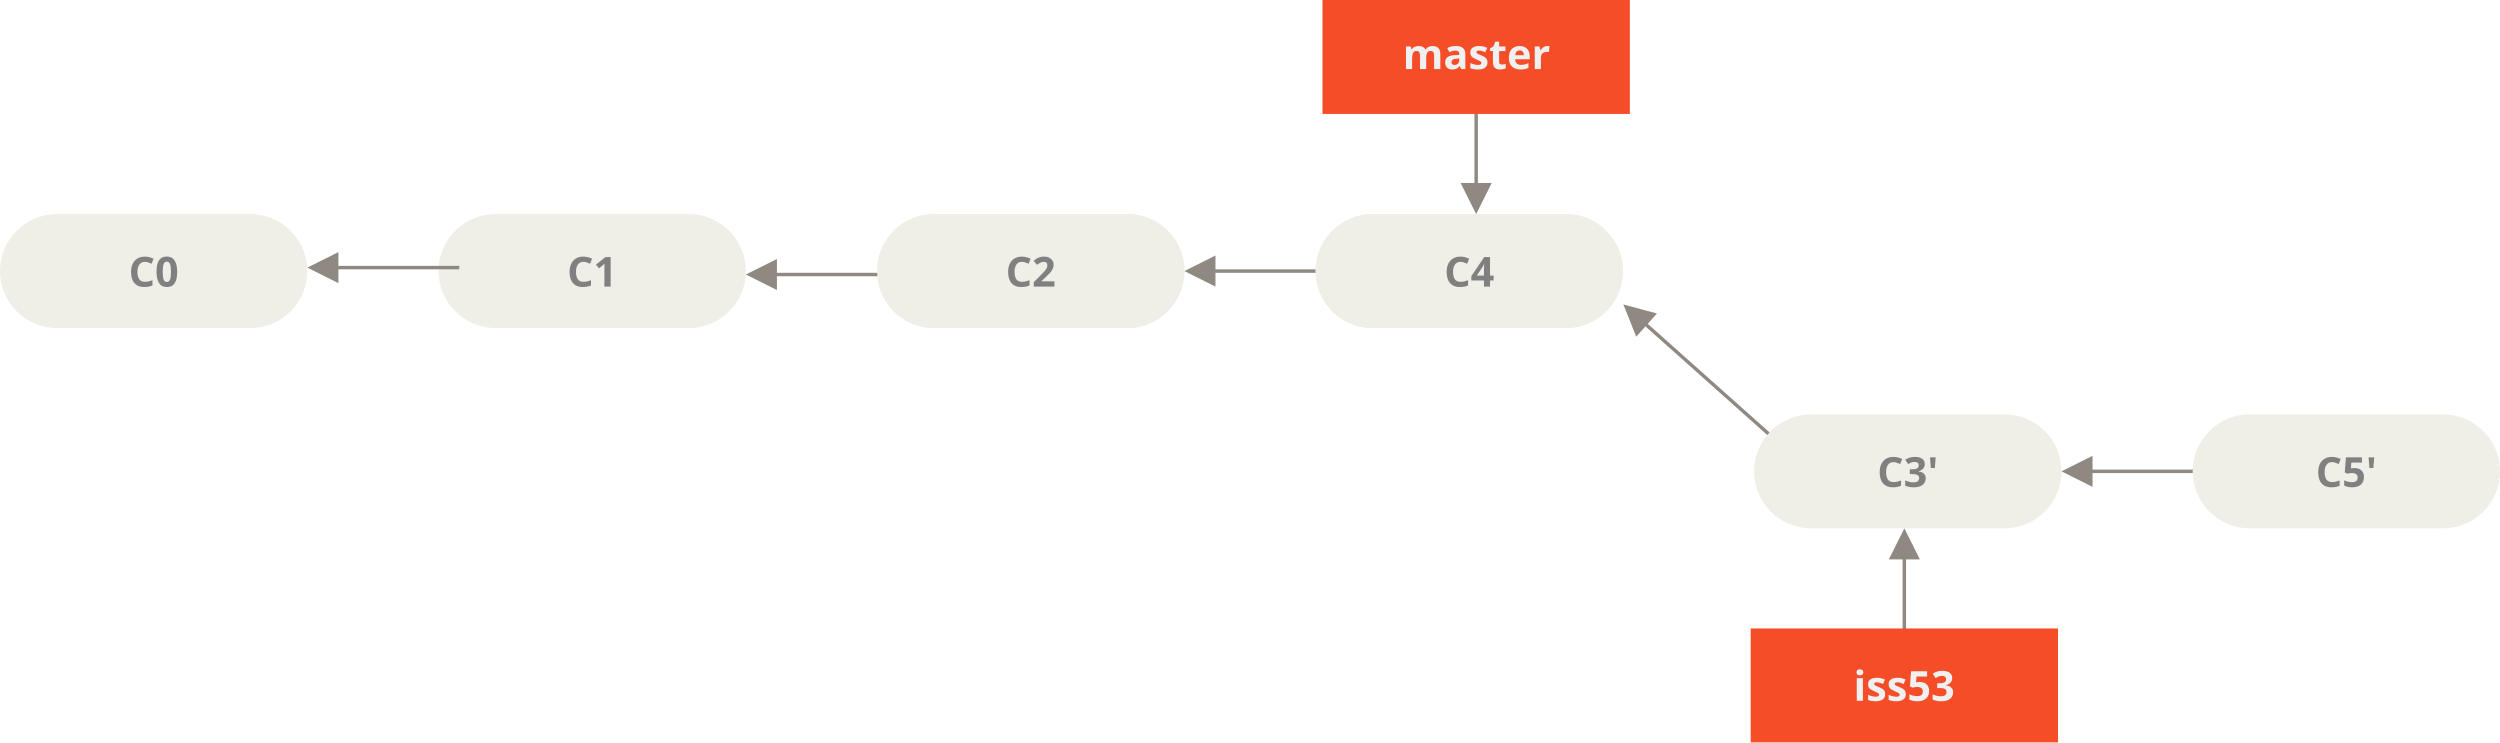
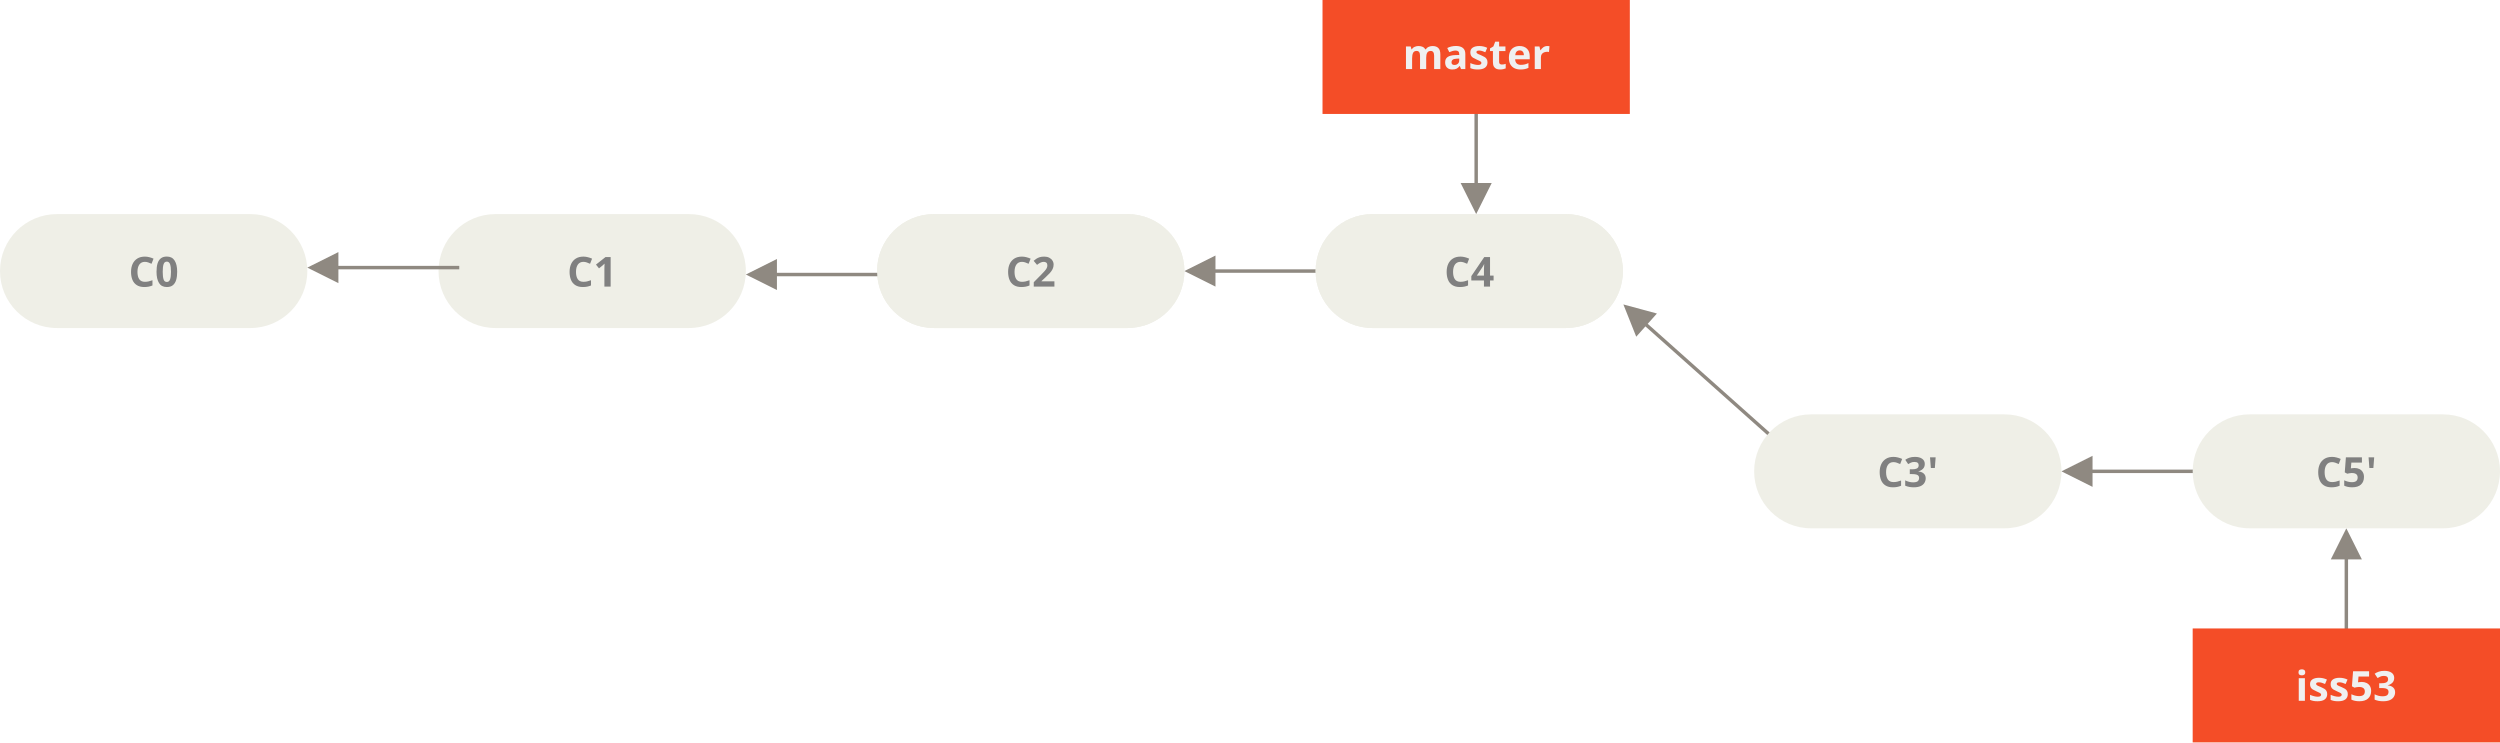
<svg xmlns="http://www.w3.org/2000/svg" id="svg34328" version="1.1" viewBox="0 0 724 215" width="724" height="215">
  <defs id="defs53" />
  <g id="03---Basic-Branching-5" transform="translate(-12,-69)" style="fill:none;fill-rule:evenodd">
    <g id="g34389">
      <g id="brown" transform="translate(12,131)">
        <rect id="Rectangle-1" width="89" height="33" rx="16.5" ry="16.5" style="fill:#efefe7;fill-rule:evenodd" x="0" y="0" />
        <text id="C6" font-size="12px" font-weight="700" style="font-weight:700;font-size:12px;font-family:'Source Code Pro';text-anchor:middle;fill:#979797">
          <tspan id="tspan34263" x="44.5" y="21" style="fill:#808080">C0</tspan>
        </text>
      </g>
      <g id="g34273" transform="translate(139,131)">
        <rect id="rect34267" width="89" height="33" rx="16.5" ry="16.5" style="fill:#efefe7;fill-rule:evenodd" x="0" y="0" />
        <text id="text34271" font-size="12px" font-weight="700" style="font-weight:700;font-size:12px;font-family:'Source Code Pro';text-anchor:middle;fill:#979797">
          <tspan id="tspan34269" x="44.5" y="21" style="fill:#808080">C1</tspan>
        </text>
      </g>
      <g id="g34281" transform="translate(266,131)">
        <rect id="rect34275" width="89" height="33" rx="16.5" ry="16.5" style="fill:#efefe7;fill-rule:evenodd" x="0" y="0" />
        <text id="text34279" font-size="12px" font-weight="700" style="font-weight:700;font-size:12px;font-family:'Source Code Pro';text-anchor:middle;fill:#979797">
          <tspan id="tspan34277" x="44.5" y="21" style="fill:#808080">C2</tspan>
        </text>
      </g>
      <g id="g34344">
        <path id="Line" d="m 110,146 h 35 v 1 h -35 v 4 l -9,-4.5 9,-4.5 z" style="fill:#8f8981;fill-rule:nonzero" />
        <path id="Line-2" d="m 237,148 h 35 v 1 h -35 v 4 l -9,-4.5 9,-4.5 z" style="fill:#8f8981;fill-rule:nonzero" />
        <path id="Line-6" d="m 364,147 h 35 v 1 h -35 v 4 l -9,-4.5 9,-4.5 z" style="fill:#8f8981;fill-rule:nonzero" />
        <path id="Line-5" d="m 489.18,162.78 40.028,35.677 -0.665,0.747 -40.028,-35.677 -2.662,2.986 -3.724,-9.348 9.713,2.629 z" style="fill:#8f8981;fill-rule:nonzero" />
        <path id="path374" d="m 618,205 h 35 v 1 h -35 v 4 l -9,-4.5 9,-4.5 z" style="fill:#8f8981;fill-rule:nonzero" />
      </g>
      <g id="Line-7-+-ref-3" transform="translate(396,69)">
        <path id="Line-7" d="M 43,53 V 21 h 1 v 32 h 4 L 43.5,62 39,53 Z" style="fill:#8f8981;fill-rule:nonzero" />
        <g id="ref" transform="translate(-1)">
          <rect id="Rectangle-2" transform="scale(0.83962,1)" width="106" height="33" style="fill:#f44d27;fill-rule:evenodd" x="0" y="0" />
          <text id="master" transform="translate(-8.4003)" font-size="12px" font-weight="700" style="font-weight:700;font-size:12px;font-family:'Source Code Pro';text-anchor:middle;fill:#979797">
            <tspan id="tspan34286" x="53" y="20" style="fill:#f0f0f0">master</tspan>
          </text>
        </g>
      </g>
      <g id="g34297" transform="translate(393,131)">
        <rect id="rect34291" width="89" height="33" rx="16.5" ry="16.5" style="fill:#efefe7;fill-rule:evenodd" x="0" y="0" />
        <text id="text34295" font-size="12px" font-weight="700" style="font-weight:700;font-size:12px;font-family:'Source Code Pro';text-anchor:middle;fill:#979797">
          <tspan id="tspan34293" x="44.5" y="21" style="fill:#808080">C4</tspan>
        </text>
      </g>
-       <g id="Line-4-+-ref-2" transform="translate(521,222)">
+       <g id="Line-4-+-ref-2" transform="translate(649,222)">
        <path id="Line-4" transform="translate(-1)" d="M 44,9 V 44 H 43 V 9 H 39 L 43.5,0 48,9 Z" style="fill:#8f8981;fill-rule:nonzero" />
        <g id="g34324" transform="translate(-2,29)">
          <rect id="rect34318" transform="scale(0.83962,1)" width="106" height="33" style="fill:#f44d27;fill-rule:evenodd" x="0" y="0" />
          <text id="text34322" transform="translate(-8.5623,0.958)" font-size="12px" font-weight="700" style="font-weight:700;font-size:12px;font-family:'Source Code Pro';text-anchor:middle;fill:#979797">
            <tspan id="tspan34320" x="53" y="20" style="fill:#f0f0f0">iss53</tspan>
          </text>
        </g>
      </g>
      <g id="g362" transform="translate(266,131)">
        <rect id="rect356" width="89" height="33" rx="16.5" ry="16.5" style="fill:#efefe7;fill-rule:evenodd" x="0" y="0" />
        <text id="text360" font-size="12px" font-weight="700" style="font-weight:700;font-size:12px;font-family:'Source Code Pro';text-anchor:middle;fill:#979797">
          <tspan id="tspan358" x="44.5" y="21" style="fill:#808080">C2</tspan>
        </text>
      </g>
      <g id="g370" transform="translate(393,131)">
        <rect id="rect364" width="89" height="33" rx="16.5" ry="16.5" style="fill:#efefe7;fill-rule:evenodd" x="0" y="0" />
        <text id="text368" font-size="12px" font-weight="700" style="font-weight:700;font-size:12px;font-family:'Source Code Pro';text-anchor:middle;fill:#979797">
          <tspan id="tspan366" x="44.5" y="21" style="fill:#808080">C4</tspan>
        </text>
      </g>
      <g id="g382" transform="translate(520,189)">
        <rect id="rect376" width="89" height="33" rx="16.5" ry="16.5" style="fill:#efefe7;fill-rule:evenodd" x="0" y="0" />
        <text id="text380" font-size="12px" font-weight="700" style="font-weight:700;font-size:12px;font-family:'Source Code Pro';text-anchor:middle;fill:#979797">
          <tspan id="tspan378" x="44.5" y="21" style="fill:#808080">C3'</tspan>
        </text>
      </g>
      <g id="g390" transform="translate(647,189)">
        <rect id="rect384" width="89" height="33" rx="16.5" ry="16.5" style="fill:#efefe7;fill-rule:evenodd" x="0" y="0" />
        <text id="text388" font-size="12px" font-weight="700" style="font-weight:700;font-size:12px;font-family:'Source Code Pro';text-anchor:middle;fill:#979797">
          <tspan id="tspan386" x="44.5" y="21" style="fill:#808080">C5'</tspan>
        </text>
      </g>
    </g>
  </g>
</svg>
